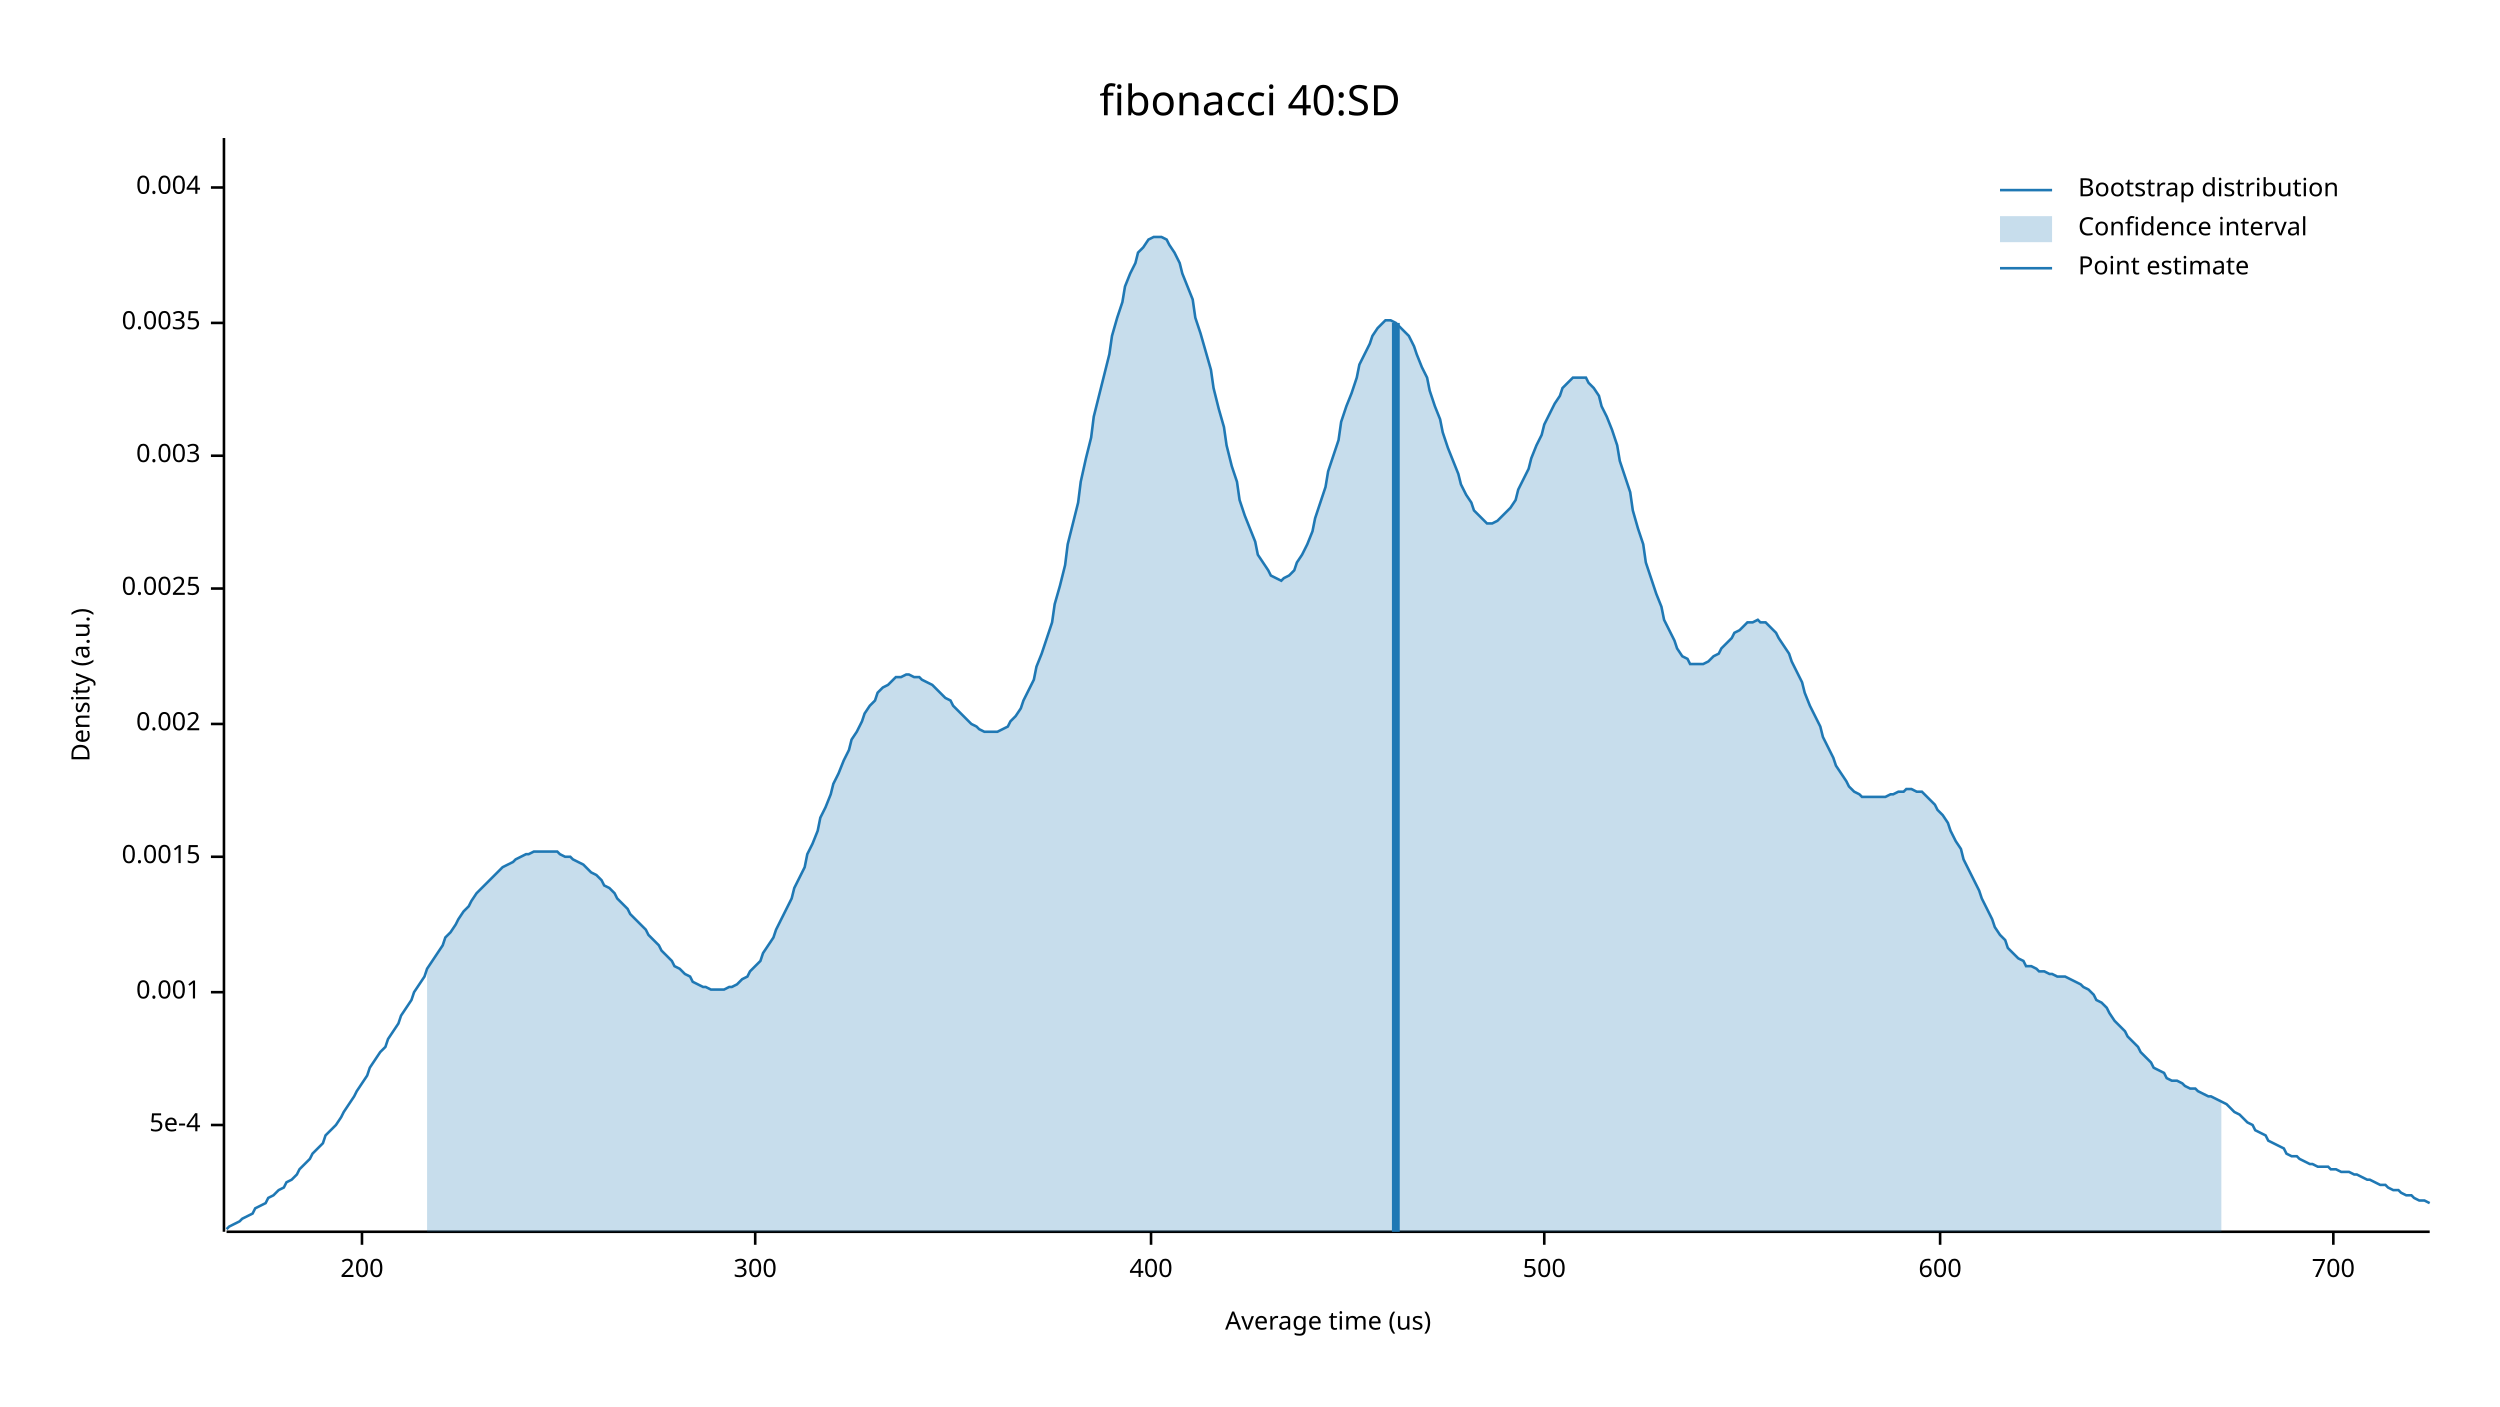
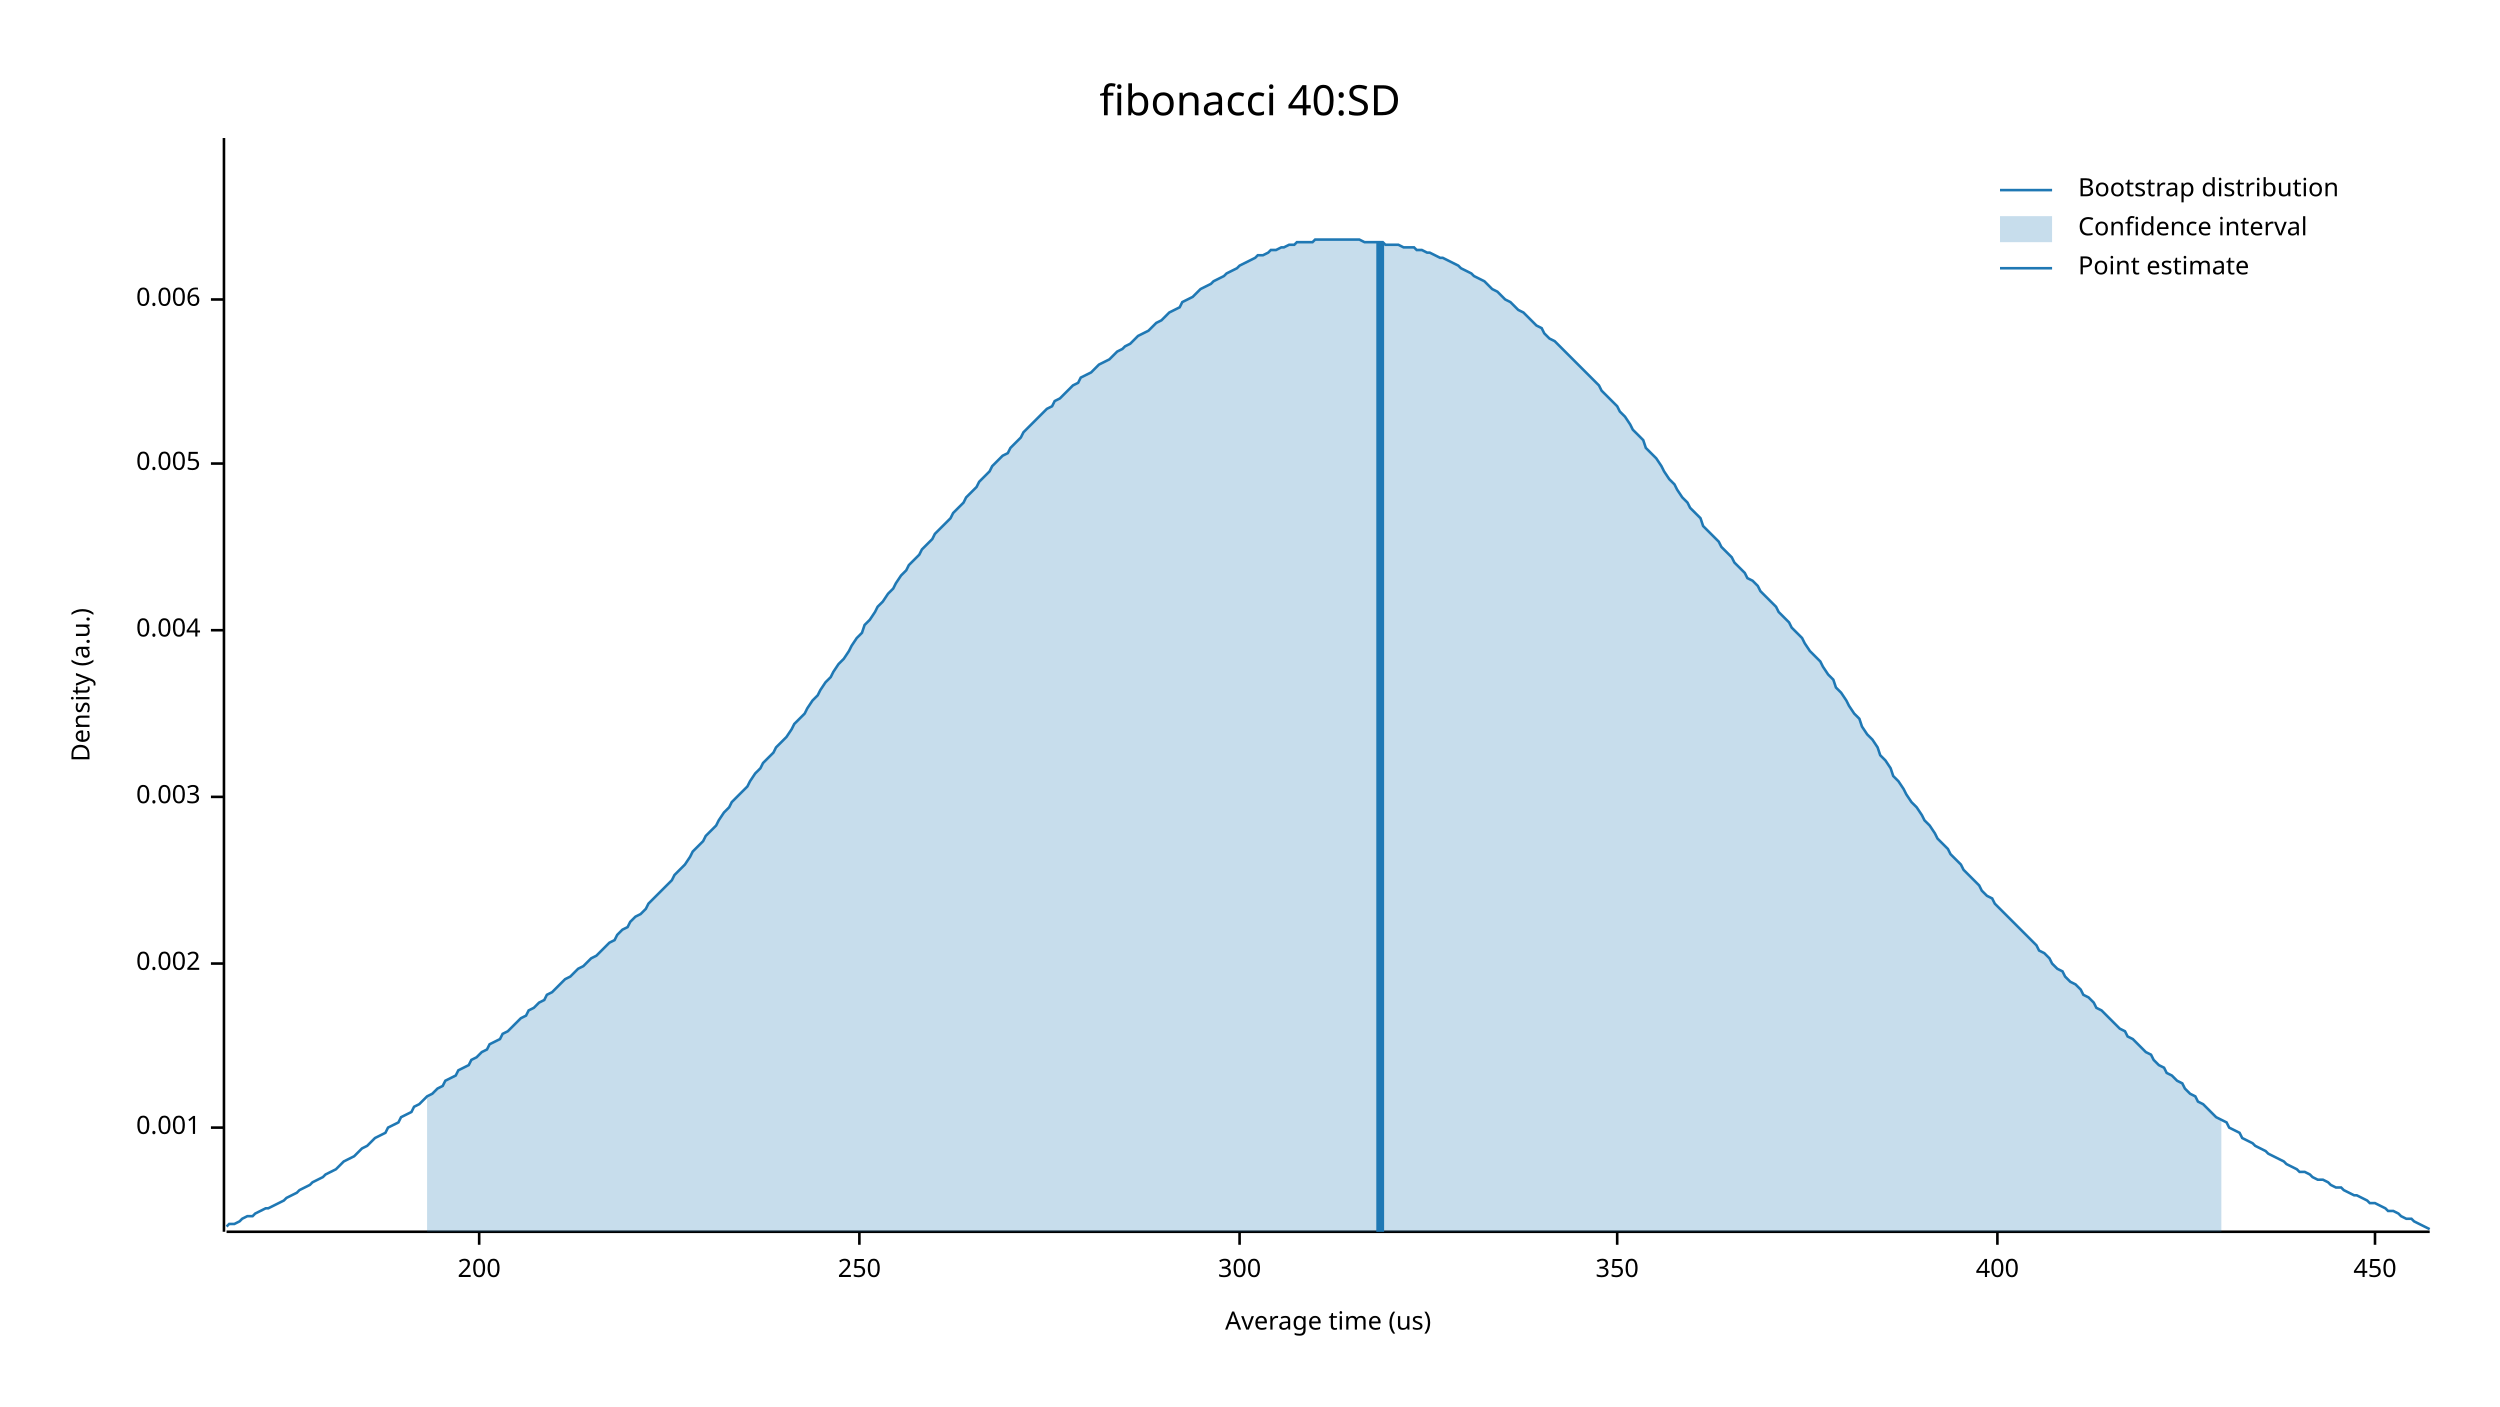
<svg xmlns="http://www.w3.org/2000/svg" width="960" height="540">
  <text x="480" y="32" dy="0.76em" text-anchor="middle" font-family="sans-serif" font-size="16.129" opacity="1" fill="#000000">
fibonacci 40:SD
</text>
  <text x="27" y="263" dy="0.76em" text-anchor="middle" font-family="sans-serif" font-size="9.677" opacity="1" fill="#000000" transform="rotate(270, 27, 263)">
Density (a.u.)
</text>
  <text x="510" y="513" dy="-0.5ex" text-anchor="middle" font-family="sans-serif" font-size="9.677" opacity="1" fill="#000000">
Average time (us)
</text>
  <polyline fill="none" opacity="1" stroke="#000000" stroke-width="1" points="86,53 86,473 " />
-   <text x="77" y="432" dy="0.5ex" text-anchor="end" font-family="sans-serif" font-size="9.677" opacity="1" fill="#000000">
- 5e-4
- </text>
-   <polyline fill="none" opacity="1" stroke="#000000" stroke-width="1" points="81,432 86,432 " />
-   <text x="77" y="381" dy="0.5ex" text-anchor="end" font-family="sans-serif" font-size="9.677" opacity="1" fill="#000000">
+   <text x="77" y="433" dy="0.5ex" text-anchor="end" font-family="sans-serif" font-size="9.677" opacity="1" fill="#000000">
0.001
</text>
-   <polyline fill="none" opacity="1" stroke="#000000" stroke-width="1" points="81,381 86,381 " />
-   <text x="77" y="329" dy="0.5ex" text-anchor="end" font-family="sans-serif" font-size="9.677" opacity="1" fill="#000000">
- 0.0015
- </text>
-   <polyline fill="none" opacity="1" stroke="#000000" stroke-width="1" points="81,329 86,329 " />
-   <text x="77" y="278" dy="0.5ex" text-anchor="end" font-family="sans-serif" font-size="9.677" opacity="1" fill="#000000">
+   <polyline fill="none" opacity="1" stroke="#000000" stroke-width="1" points="81,433 86,433 " />
+   <text x="77" y="370" dy="0.5ex" text-anchor="end" font-family="sans-serif" font-size="9.677" opacity="1" fill="#000000">
0.002
</text>
-   <polyline fill="none" opacity="1" stroke="#000000" stroke-width="1" points="81,278 86,278 " />
-   <text x="77" y="226" dy="0.5ex" text-anchor="end" font-family="sans-serif" font-size="9.677" opacity="1" fill="#000000">
- 0.0025
- </text>
-   <polyline fill="none" opacity="1" stroke="#000000" stroke-width="1" points="81,226 86,226 " />
-   <text x="77" y="175" dy="0.5ex" text-anchor="end" font-family="sans-serif" font-size="9.677" opacity="1" fill="#000000">
+   <polyline fill="none" opacity="1" stroke="#000000" stroke-width="1" points="81,370 86,370 " />
+   <text x="77" y="306" dy="0.5ex" text-anchor="end" font-family="sans-serif" font-size="9.677" opacity="1" fill="#000000">
0.003
</text>
-   <polyline fill="none" opacity="1" stroke="#000000" stroke-width="1" points="81,175 86,175 " />
-   <text x="77" y="124" dy="0.5ex" text-anchor="end" font-family="sans-serif" font-size="9.677" opacity="1" fill="#000000">
- 0.0035
- </text>
-   <polyline fill="none" opacity="1" stroke="#000000" stroke-width="1" points="81,124 86,124 " />
-   <text x="77" y="72" dy="0.5ex" text-anchor="end" font-family="sans-serif" font-size="9.677" opacity="1" fill="#000000">
+   <polyline fill="none" opacity="1" stroke="#000000" stroke-width="1" points="81,306 86,306 " />
+   <text x="77" y="242" dy="0.5ex" text-anchor="end" font-family="sans-serif" font-size="9.677" opacity="1" fill="#000000">
0.004
</text>
-   <polyline fill="none" opacity="1" stroke="#000000" stroke-width="1" points="81,72 86,72 " />
+   <polyline fill="none" opacity="1" stroke="#000000" stroke-width="1" points="81,242 86,242 " />
+   <text x="77" y="178" dy="0.5ex" text-anchor="end" font-family="sans-serif" font-size="9.677" opacity="1" fill="#000000">
+ 0.005
+ </text>
+   <polyline fill="none" opacity="1" stroke="#000000" stroke-width="1" points="81,178 86,178 " />
+   <text x="77" y="115" dy="0.5ex" text-anchor="end" font-family="sans-serif" font-size="9.677" opacity="1" fill="#000000">
+ 0.006
+ </text>
+   <polyline fill="none" opacity="1" stroke="#000000" stroke-width="1" points="81,115 86,115 " />
  <polyline fill="none" opacity="1" stroke="#000000" stroke-width="1" points="87,473 933,473 " />
-   <text x="139" y="483" dy="0.76em" text-anchor="middle" font-family="sans-serif" font-size="9.677" opacity="1" fill="#000000">
+   <text x="184" y="483" dy="0.76em" text-anchor="middle" font-family="sans-serif" font-size="9.677" opacity="1" fill="#000000">
200
</text>
-   <polyline fill="none" opacity="1" stroke="#000000" stroke-width="1" points="139,473 139,478 " />
-   <text x="290" y="483" dy="0.76em" text-anchor="middle" font-family="sans-serif" font-size="9.677" opacity="1" fill="#000000">
+   <polyline fill="none" opacity="1" stroke="#000000" stroke-width="1" points="184,473 184,478 " />
+   <text x="330" y="483" dy="0.76em" text-anchor="middle" font-family="sans-serif" font-size="9.677" opacity="1" fill="#000000">
+ 250
+ </text>
+   <polyline fill="none" opacity="1" stroke="#000000" stroke-width="1" points="330,473 330,478 " />
+   <text x="476" y="483" dy="0.76em" text-anchor="middle" font-family="sans-serif" font-size="9.677" opacity="1" fill="#000000">
300
</text>
-   <polyline fill="none" opacity="1" stroke="#000000" stroke-width="1" points="290,473 290,478 " />
-   <text x="442" y="483" dy="0.76em" text-anchor="middle" font-family="sans-serif" font-size="9.677" opacity="1" fill="#000000">
+   <polyline fill="none" opacity="1" stroke="#000000" stroke-width="1" points="476,473 476,478 " />
+   <text x="621" y="483" dy="0.76em" text-anchor="middle" font-family="sans-serif" font-size="9.677" opacity="1" fill="#000000">
+ 350
+ </text>
+   <polyline fill="none" opacity="1" stroke="#000000" stroke-width="1" points="621,473 621,478 " />
+   <text x="767" y="483" dy="0.76em" text-anchor="middle" font-family="sans-serif" font-size="9.677" opacity="1" fill="#000000">
400
</text>
-   <polyline fill="none" opacity="1" stroke="#000000" stroke-width="1" points="442,473 442,478 " />
-   <text x="593" y="483" dy="0.76em" text-anchor="middle" font-family="sans-serif" font-size="9.677" opacity="1" fill="#000000">
- 500
+   <polyline fill="none" opacity="1" stroke="#000000" stroke-width="1" points="767,473 767,478 " />
+   <text x="912" y="483" dy="0.76em" text-anchor="middle" font-family="sans-serif" font-size="9.677" opacity="1" fill="#000000">
+ 450
</text>
-   <polyline fill="none" opacity="1" stroke="#000000" stroke-width="1" points="593,473 593,478 " />
-   <text x="745" y="483" dy="0.76em" text-anchor="middle" font-family="sans-serif" font-size="9.677" opacity="1" fill="#000000">
- 600
- </text>
-   <polyline fill="none" opacity="1" stroke="#000000" stroke-width="1" points="745,473 745,478 " />
-   <text x="896" y="483" dy="0.76em" text-anchor="middle" font-family="sans-serif" font-size="9.677" opacity="1" fill="#000000">
- 700
- </text>
-   <polyline fill="none" opacity="1" stroke="#000000" stroke-width="1" points="896,473 896,478 " />
-   <polyline fill="none" opacity="1" stroke="#1F78B4" stroke-width="1" points="87,472 88,471 90,470 92,469 93,468 95,467 97,466 98,464 100,463 102,462 103,460 105,459 107,457 109,456 110,454 112,453 114,451 115,449 117,447 119,445 120,443 122,441 124,439 125,436 127,434 129,432 131,429 132,427 134,424 136,421 137,419 139,416 141,413 142,410 144,407 146,404 148,402 149,399 151,396 153,393 154,390 156,387 158,384 159,381 161,378 163,375 164,372 166,369 168,366 170,363 171,360 173,358 175,355 176,353 178,350 180,348 181,346 183,343 185,341 187,339 188,338 190,336 192,334 193,333 195,332 197,331 198,330 200,329 202,328 203,328 205,327 207,327 209,327 210,327 212,327 214,327 215,328 217,329 219,329 220,330 222,331 224,332 226,334 227,335 229,336 231,338 232,340 234,341 236,343 237,345 239,347 241,349 242,351 244,353 246,355 248,357 249,359 251,361 253,363 254,365 256,367 258,369 259,371 261,372 263,374 265,375 266,377 268,378 270,379 271,379 273,380 275,380 276,380 278,380 280,379 281,379 283,378 285,376 287,375 288,373 290,371 292,369 293,366 295,363 297,360 298,357 300,353 302,349 304,345 305,341 307,337 309,333 310,328 312,324 314,319 315,314 317,310 319,305 320,301 322,297 324,292 326,288 327,284 329,281 331,277 332,274 334,271 336,269 337,266 339,264 341,263 343,261 344,260 346,260 348,259 349,259 351,260 353,260 354,261 356,262 358,263 359,264 361,266 363,268 365,269 366,271 368,273 370,275 371,276 373,278 375,279 376,280 378,281 380,281 381,281 383,281 385,280 387,279 388,277 390,275 392,272 393,269 395,265 397,261 398,256 400,251 402,245 404,239 405,232 407,225 409,217 410,209 412,201 414,193 415,185 417,176 419,168 420,160 422,152 424,144 426,136 427,129 429,122 431,116 432,110 434,105 436,101 437,97 439,95 441,92 443,91 444,91 446,91 448,92 449,94 451,97 453,101 454,105 456,110 458,115 459,122 461,128 463,135 465,142 466,149 468,157 470,164 471,171 473,179 475,185 476,192 478,198 480,203 482,208 483,213 485,216 487,219 488,221 490,222 492,223 493,222 495,221 497,219 498,216 500,213 502,209 504,204 505,199 507,193 509,187 510,181 512,175 514,169 515,162 517,156 519,151 521,145 522,140 524,136 526,132 527,129 529,126 531,124 532,123 534,123 536,124 537,125 539,127 541,129 543,133 544,136 546,141 548,145 549,150 551,156 553,161 554,166 556,172 558,177 560,182 561,186 563,190 565,193 566,196 568,198 570,200 571,201 573,201 575,200 576,199 578,197 580,195 582,192 583,188 585,184 587,180 588,176 590,171 592,167 593,163 595,159 597,155 599,152 600,149 602,147 604,145 605,145 607,145 609,145 610,147 612,149 614,152 615,156 617,160 619,165 621,171 622,177 624,183 626,189 627,196 629,203 631,209 632,216 634,222 636,228 638,233 639,238 641,242 643,246 644,249 646,252 648,253 649,255 651,255 653,255 654,255 656,254 658,252 660,251 661,249 663,247 665,245 666,243 668,242 670,240 671,239 673,239 675,238 676,239 678,239 680,241 682,243 683,245 685,248 687,251 688,254 690,258 692,262 693,266 695,271 697,275 699,279 700,283 702,287 704,291 705,294 707,297 709,300 710,302 712,304 714,305 715,306 717,306 719,306 721,306 722,306 724,306 726,305 727,305 729,304 731,304 732,303 734,303 736,304 738,304 739,305 741,307 743,309 744,311 746,313 748,316 749,319 751,323 753,326 754,330 756,334 758,338 760,342 761,345 763,349 765,353 766,356 768,359 770,361 771,364 773,366 775,368 777,369 778,371 780,371 782,372 783,373 785,373 787,374 788,374 790,375 792,375 793,375 795,376 797,377 799,378 800,379 802,380 804,382 805,384 807,385 809,387 810,389 812,392 814,394 816,396 817,398 819,400 821,402 822,404 824,406 826,408 827,410 829,411 831,412 832,414 834,415 836,415 838,416 839,417 841,418 843,418 844,419 846,420 848,421 849,421 851,422 853,423 855,424 856,425 858,427 860,428 861,429 863,431 865,432 866,434 868,435 870,436 871,438 873,439 875,440 877,441 878,443 880,444 882,444 883,445 885,446 887,447 888,447 890,448 892,448 894,448 895,449 897,449 899,450 900,450 902,450 904,451 905,451 907,452 909,453 910,453 912,454 914,455 916,455 917,456 919,457 921,457 922,458 924,459 926,459 927,460 929,461 931,461 933,462 " />
-   <polygon opacity="0.25" fill="#1F78B4" points="164,372 166,369 168,366 170,363 171,360 173,358 175,355 176,353 178,350 180,348 181,346 183,343 185,341 187,339 188,338 190,336 192,334 193,333 195,332 197,331 198,330 200,329 202,328 203,328 205,327 207,327 209,327 210,327 212,327 214,327 215,328 217,329 219,329 220,330 222,331 224,332 226,334 227,335 229,336 231,338 232,340 234,341 236,343 237,345 239,347 241,349 242,351 244,353 246,355 248,357 249,359 251,361 253,363 254,365 256,367 258,369 259,371 261,372 263,374 265,375 266,377 268,378 270,379 271,379 273,380 275,380 276,380 278,380 280,379 281,379 283,378 285,376 287,375 288,373 290,371 292,369 293,366 295,363 297,360 298,357 300,353 302,349 304,345 305,341 307,337 309,333 310,328 312,324 314,319 315,314 317,310 319,305 320,301 322,297 324,292 326,288 327,284 329,281 331,277 332,274 334,271 336,269 337,266 339,264 341,263 343,261 344,260 346,260 348,259 349,259 351,260 353,260 354,261 356,262 358,263 359,264 361,266 363,268 365,269 366,271 368,273 370,275 371,276 373,278 375,279 376,280 378,281 380,281 381,281 383,281 385,280 387,279 388,277 390,275 392,272 393,269 395,265 397,261 398,256 400,251 402,245 404,239 405,232 407,225 409,217 410,209 412,201 414,193 415,185 417,176 419,168 420,160 422,152 424,144 426,136 427,129 429,122 431,116 432,110 434,105 436,101 437,97 439,95 441,92 443,91 444,91 446,91 448,92 449,94 451,97 453,101 454,105 456,110 458,115 459,122 461,128 463,135 465,142 466,149 468,157 470,164 471,171 473,179 475,185 476,192 478,198 480,203 482,208 483,213 485,216 487,219 488,221 490,222 492,223 493,222 495,221 497,219 498,216 500,213 502,209 504,204 505,199 507,193 509,187 510,181 512,175 514,169 515,162 517,156 519,151 521,145 522,140 524,136 526,132 527,129 529,126 531,124 532,123 534,123 536,124 537,125 539,127 541,129 543,133 544,136 546,141 548,145 549,150 551,156 553,161 554,166 556,172 558,177 560,182 561,186 563,190 565,193 566,196 568,198 570,200 571,201 573,201 575,200 576,199 578,197 580,195 582,192 583,188 585,184 587,180 588,176 590,171 592,167 593,163 595,159 597,155 599,152 600,149 602,147 604,145 605,145 607,145 609,145 610,147 612,149 614,152 615,156 617,160 619,165 621,171 622,177 624,183 626,189 627,196 629,203 631,209 632,216 634,222 636,228 638,233 639,238 641,242 643,246 644,249 646,252 648,253 649,255 651,255 653,255 654,255 656,254 658,252 660,251 661,249 663,247 665,245 666,243 668,242 670,240 671,239 673,239 675,238 676,239 678,239 680,241 682,243 683,245 685,248 687,251 688,254 690,258 692,262 693,266 695,271 697,275 699,279 700,283 702,287 704,291 705,294 707,297 709,300 710,302 712,304 714,305 715,306 717,306 719,306 721,306 722,306 724,306 726,305 727,305 729,304 731,304 732,303 734,303 736,304 738,304 739,305 741,307 743,309 744,311 746,313 748,316 749,319 751,323 753,326 754,330 756,334 758,338 760,342 761,345 763,349 765,353 766,356 768,359 770,361 771,364 773,366 775,368 777,369 778,371 780,371 782,372 783,373 785,373 787,374 788,374 790,375 792,375 793,375 795,376 797,377 799,378 800,379 802,380 804,382 805,384 807,385 809,387 810,389 812,392 814,394 816,396 817,398 819,400 821,402 822,404 824,406 826,408 827,410 829,411 831,412 832,414 834,415 836,415 838,416 839,417 841,418 843,418 844,419 846,420 848,421 849,421 851,422 853,423 853,473 164,473 " />
-   <polyline fill="none" opacity="1" stroke="#1F78B4" stroke-width="3" points="536,473 536,124 " />
+   <polyline fill="none" opacity="1" stroke="#000000" stroke-width="1" points="912,473 912,478 " />
+   <polyline fill="none" opacity="1" stroke="#1F78B4" stroke-width="1" points="87,471 88,470 90,470 92,469 93,468 95,467 97,467 98,466 100,465 102,464 103,464 105,463 107,462 109,461 110,460 112,459 114,458 115,457 117,456 119,455 120,454 122,453 124,452 125,451 127,450 129,449 131,447 132,446 134,445 136,444 137,443 139,441 141,440 142,439 144,437 146,436 148,435 149,433 151,432 153,431 154,429 156,428 158,427 159,425 161,424 163,422 164,421 166,420 168,418 170,417 171,415 173,414 175,413 176,411 178,410 180,409 181,407 183,406 185,404 187,403 188,401 190,400 192,399 193,397 195,396 197,394 198,393 200,391 202,390 203,388 205,387 207,385 209,384 210,382 212,381 214,379 215,378 217,376 219,375 220,374 222,372 224,371 226,369 227,368 229,367 231,365 232,364 234,362 236,361 237,359 239,357 241,356 242,354 244,352 246,351 248,349 249,347 251,345 253,343 254,342 256,340 258,338 259,336 261,334 263,332 265,329 266,327 268,325 270,323 271,321 273,319 275,317 276,315 278,312 280,310 281,308 283,306 285,304 287,302 288,300 290,297 292,295 293,293 295,291 297,289 298,287 300,285 302,283 304,280 305,278 307,276 309,274 310,272 312,269 314,267 315,265 317,262 319,260 320,258 322,255 324,253 326,250 327,248 329,245 331,243 332,240 334,238 336,235 337,233 339,231 341,228 343,226 344,224 346,221 348,219 349,217 351,215 353,213 354,211 356,209 358,207 359,205 361,203 363,201 365,199 366,197 368,195 370,193 371,191 373,189 375,187 376,185 378,183 380,181 381,179 383,177 385,175 387,174 388,172 390,170 392,168 393,166 395,164 397,162 398,161 400,159 402,157 404,156 405,154 407,153 409,151 410,150 412,148 414,147 415,145 417,144 419,143 420,142 422,140 424,139 426,138 427,137 429,135 431,134 432,133 434,132 436,130 437,129 439,128 441,127 443,125 444,124 446,123 448,121 449,120 451,119 453,118 454,116 456,115 458,114 459,113 461,111 463,110 465,109 466,108 468,107 470,106 471,105 473,104 475,103 476,102 478,101 480,100 482,99 483,98 485,98 487,97 488,96 490,96 492,95 493,95 495,94 497,94 498,93 500,93 502,93 504,93 505,92 507,92 509,92 510,92 512,92 514,92 515,92 517,92 519,92 521,92 522,92 524,93 526,93 527,93 529,93 531,93 532,94 534,94 536,94 537,94 539,95 541,95 543,95 544,96 546,96 548,97 549,97 551,98 553,99 554,99 556,100 558,101 560,102 561,103 563,104 565,105 566,106 568,107 570,108 571,109 573,111 575,112 576,113 578,115 580,116 582,118 583,119 585,120 587,122 588,123 590,125 592,126 593,128 595,130 597,131 599,133 600,134 602,136 604,138 605,139 607,141 609,143 610,144 612,146 614,148 615,150 617,152 619,154 621,156 622,158 624,160 626,163 627,165 629,167 631,169 632,172 634,174 636,176 638,179 639,181 641,184 643,186 644,188 646,191 648,193 649,195 651,197 653,199 654,202 656,204 658,206 660,208 661,210 663,212 665,214 666,216 668,218 670,220 671,222 673,223 675,225 676,227 678,229 680,231 682,233 683,235 685,237 687,239 688,241 690,243 692,245 693,247 695,250 697,252 699,254 700,256 702,259 704,261 705,264 707,266 709,269 710,271 712,274 714,276 715,279 717,282 719,284 721,287 722,290 724,292 726,295 727,298 729,300 731,303 732,305 734,308 736,310 738,313 739,315 741,317 743,320 744,322 746,324 748,326 749,328 751,330 753,332 754,334 756,336 758,338 760,340 761,342 763,344 765,345 766,347 768,349 770,351 771,352 773,354 775,356 777,358 778,359 780,361 782,363 783,365 785,366 787,368 788,370 790,372 792,373 793,375 795,377 797,378 799,380 800,382 802,383 804,385 805,387 807,388 809,390 810,391 812,393 814,395 816,396 817,398 819,399 821,401 822,402 824,404 826,405 827,407 829,409 831,410 832,412 834,413 836,415 838,416 839,418 841,420 843,421 844,423 846,424 848,426 849,427 851,429 853,430 855,431 856,433 858,434 860,435 861,437 863,438 865,439 866,440 868,441 870,442 871,443 873,444 875,445 877,446 878,447 880,448 882,449 883,450 885,450 887,451 888,452 890,453 892,453 894,454 895,455 897,456 899,456 900,457 902,458 904,459 905,459 907,460 909,461 910,462 912,462 914,463 916,464 917,465 919,465 921,466 922,467 924,468 926,468 927,469 929,470 931,471 933,472 " />
+   <polygon opacity="0.25" fill="#1F78B4" points="164,421 166,420 168,418 170,417 171,415 173,414 175,413 176,411 178,410 180,409 181,407 183,406 185,404 187,403 188,401 190,400 192,399 193,397 195,396 197,394 198,393 200,391 202,390 203,388 205,387 207,385 209,384 210,382 212,381 214,379 215,378 217,376 219,375 220,374 222,372 224,371 226,369 227,368 229,367 231,365 232,364 234,362 236,361 237,359 239,357 241,356 242,354 244,352 246,351 248,349 249,347 251,345 253,343 254,342 256,340 258,338 259,336 261,334 263,332 265,329 266,327 268,325 270,323 271,321 273,319 275,317 276,315 278,312 280,310 281,308 283,306 285,304 287,302 288,300 290,297 292,295 293,293 295,291 297,289 298,287 300,285 302,283 304,280 305,278 307,276 309,274 310,272 312,269 314,267 315,265 317,262 319,260 320,258 322,255 324,253 326,250 327,248 329,245 331,243 332,240 334,238 336,235 337,233 339,231 341,228 343,226 344,224 346,221 348,219 349,217 351,215 353,213 354,211 356,209 358,207 359,205 361,203 363,201 365,199 366,197 368,195 370,193 371,191 373,189 375,187 376,185 378,183 380,181 381,179 383,177 385,175 387,174 388,172 390,170 392,168 393,166 395,164 397,162 398,161 400,159 402,157 404,156 405,154 407,153 409,151 410,150 412,148 414,147 415,145 417,144 419,143 420,142 422,140 424,139 426,138 427,137 429,135 431,134 432,133 434,132 436,130 437,129 439,128 441,127 443,125 444,124 446,123 448,121 449,120 451,119 453,118 454,116 456,115 458,114 459,113 461,111 463,110 465,109 466,108 468,107 470,106 471,105 473,104 475,103 476,102 478,101 480,100 482,99 483,98 485,98 487,97 488,96 490,96 492,95 493,95 495,94 497,94 498,93 500,93 502,93 504,93 505,92 507,92 509,92 510,92 512,92 514,92 515,92 517,92 519,92 521,92 522,92 524,93 526,93 527,93 529,93 531,93 532,94 534,94 536,94 537,94 539,95 541,95 543,95 544,96 546,96 548,97 549,97 551,98 553,99 554,99 556,100 558,101 560,102 561,103 563,104 565,105 566,106 568,107 570,108 571,109 573,111 575,112 576,113 578,115 580,116 582,118 583,119 585,120 587,122 588,123 590,125 592,126 593,128 595,130 597,131 599,133 600,134 602,136 604,138 605,139 607,141 609,143 610,144 612,146 614,148 615,150 617,152 619,154 621,156 622,158 624,160 626,163 627,165 629,167 631,169 632,172 634,174 636,176 638,179 639,181 641,184 643,186 644,188 646,191 648,193 649,195 651,197 653,199 654,202 656,204 658,206 660,208 661,210 663,212 665,214 666,216 668,218 670,220 671,222 673,223 675,225 676,227 678,229 680,231 682,233 683,235 685,237 687,239 688,241 690,243 692,245 693,247 695,250 697,252 699,254 700,256 702,259 704,261 705,264 707,266 709,269 710,271 712,274 714,276 715,279 717,282 719,284 721,287 722,290 724,292 726,295 727,298 729,300 731,303 732,305 734,308 736,310 738,313 739,315 741,317 743,320 744,322 746,324 748,326 749,328 751,330 753,332 754,334 756,336 758,338 760,340 761,342 763,344 765,345 766,347 768,349 770,351 771,352 773,354 775,356 777,358 778,359 780,361 782,363 783,365 785,366 787,368 788,370 790,372 792,373 793,375 795,377 797,378 799,380 800,382 802,383 804,385 805,387 807,388 809,390 810,391 812,393 814,395 816,396 817,398 819,399 821,401 822,402 824,404 826,405 827,407 829,409 831,410 832,412 834,413 836,415 838,416 839,418 841,420 843,421 844,423 846,424 848,426 849,427 851,429 853,430 853,473 164,473 " />
+   <polyline fill="none" opacity="1" stroke="#1F78B4" stroke-width="3" points="530,473 530,93 " />
  <text x="798" y="68" dy="0.76em" text-anchor="start" font-family="sans-serif" font-size="9.677" opacity="1" fill="#000000">
Bootstrap distribution
</text>
  <text x="798" y="83" dy="0.76em" text-anchor="start" font-family="sans-serif" font-size="9.677" opacity="1" fill="#000000">
Confidence interval
</text>
  <text x="798" y="98" dy="0.76em" text-anchor="start" font-family="sans-serif" font-size="9.677" opacity="1" fill="#000000">
Point estimate
</text>
  <polyline fill="none" opacity="1" stroke="#1F78B4" stroke-width="1" points="768,73 788,73 " />
  <rect x="768" y="83" width="20" height="10" opacity="0.25" fill="#1F78B4" stroke="none" />
  <polyline fill="none" opacity="1" stroke="#1F78B4" stroke-width="1" points="768,103 788,103 " />
</svg>
